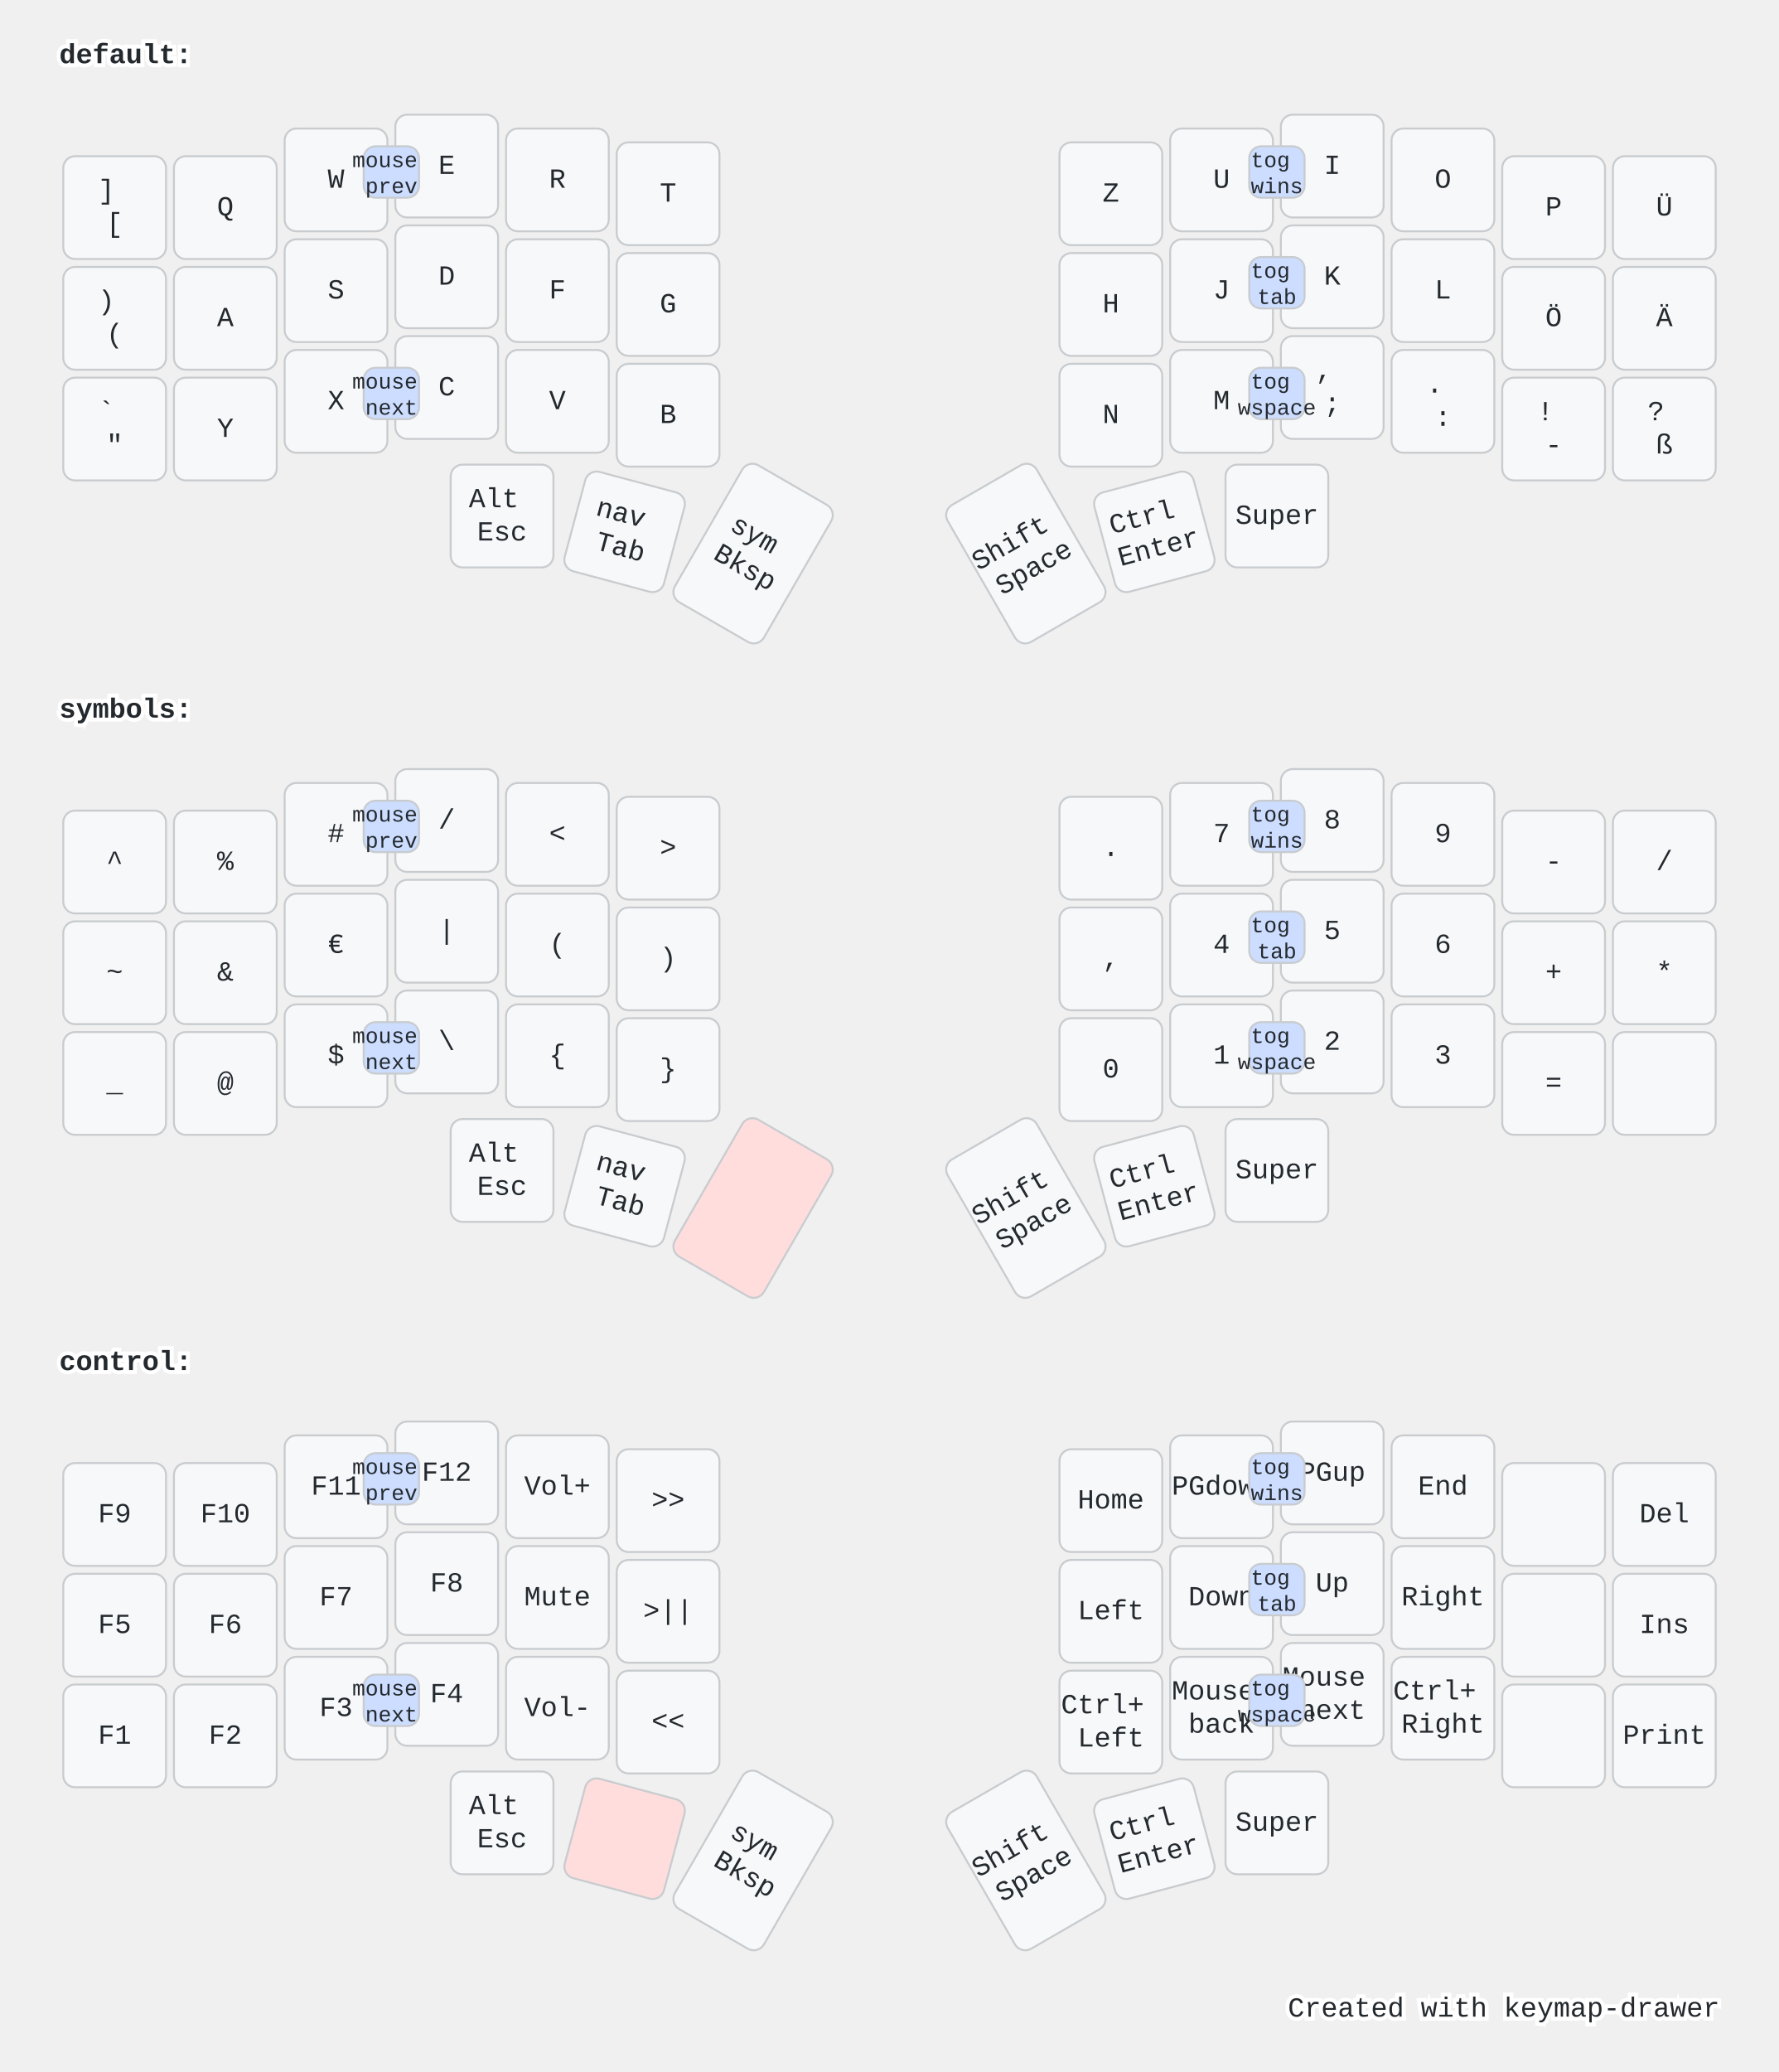
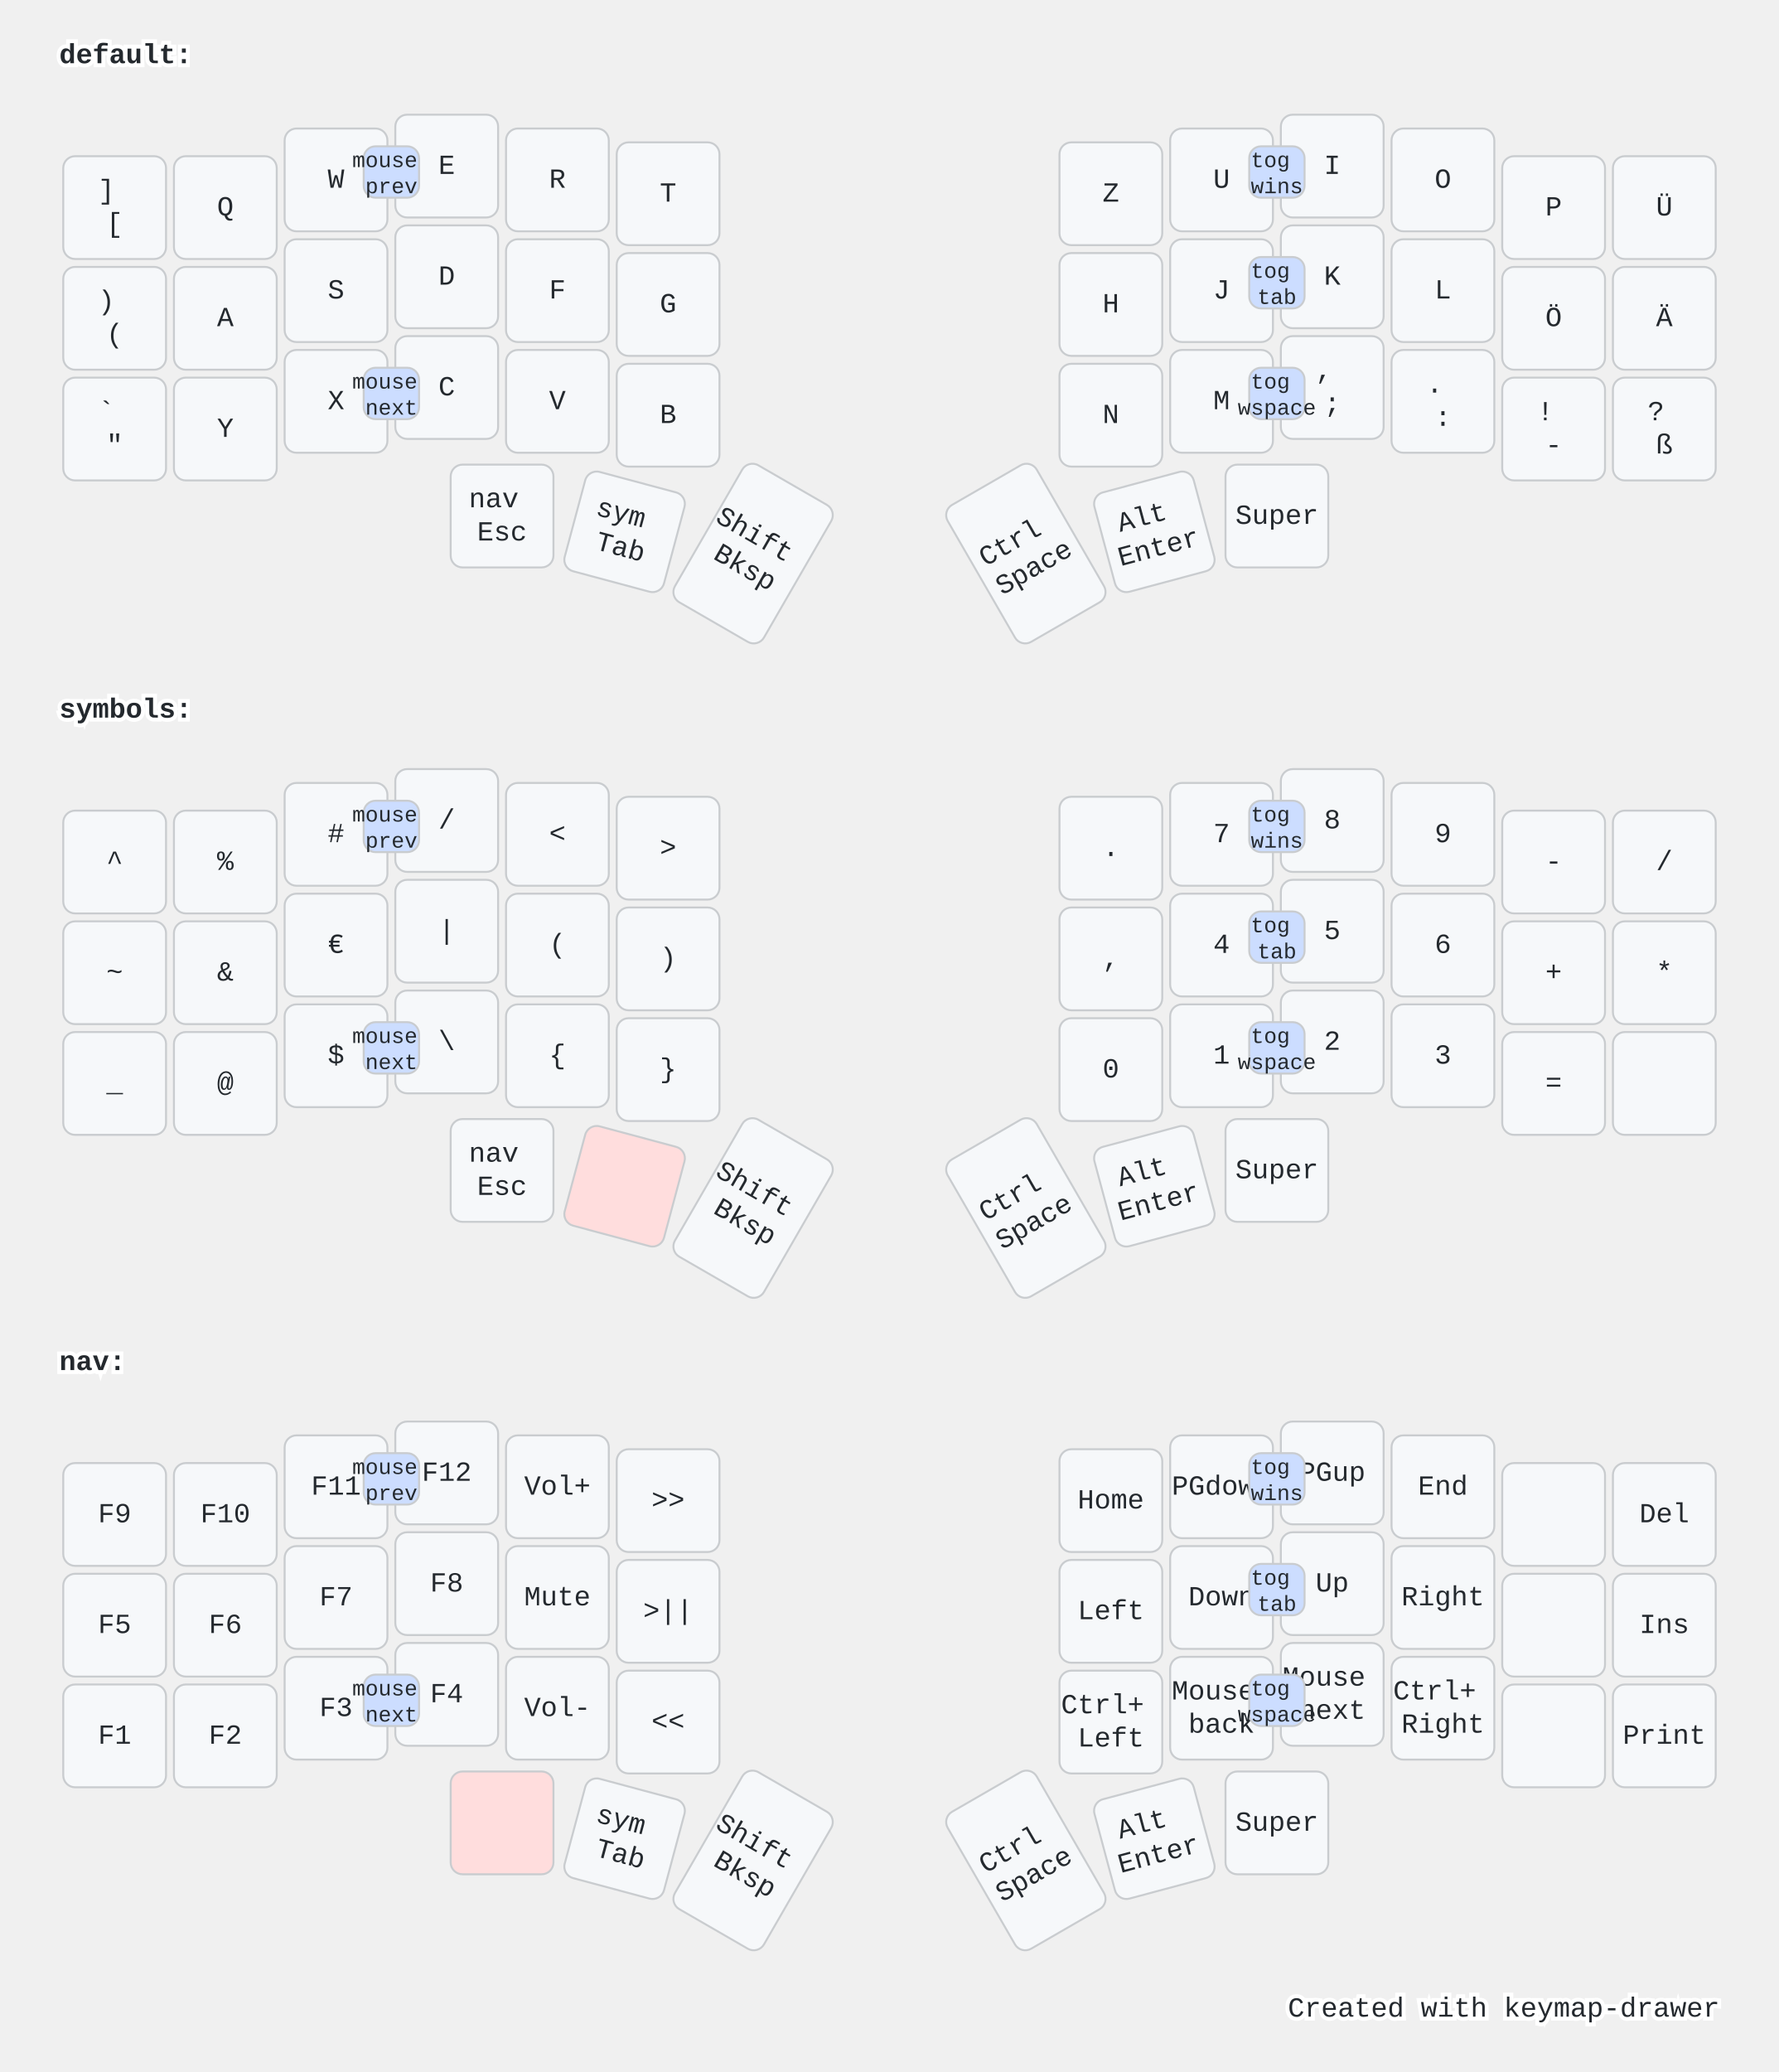
<svg xmlns="http://www.w3.org/2000/svg" width="900" height="1048" viewBox="0 0 900 1048" class="keymap">
  <style>/* inherit to force styles through use tags */
svg path {
    fill: inherit;
}

/* font and background color specifications */
svg.keymap {
    font-family: SFMono-Regular,Consolas,Liberation Mono,Menlo,monospace;
    font-size: 14px;
    font-kerning: normal;
    text-rendering: optimizeLegibility;
    fill: #24292e;
}

/* default key styling */
rect.key {
    fill: #f6f8fa;
}

rect.key, rect.combo {
    stroke: #c9cccf;
    stroke-width: 1;
}

/* default key side styling, only used is draw_key_sides is set */
rect.side {
    filter: brightness(90%);
}

/* color accent for combo boxes */
rect.combo, rect.combo-separate {
    fill: #cdf;
}

/* color accent for held keys */
rect.held, rect.combo.held {
    fill: #fdd;
}

/* color accent for ghost (optional) keys */
rect.ghost, rect.combo.ghost {
    stroke-dasharray: 4, 4;
    stroke-width: 2;
}

text {
    text-anchor: middle;
    dominant-baseline: middle;
}

/* styling for layer labels */
text.label {
    font-weight: bold;
    text-anchor: start;
    stroke: white;
    stroke-width: 4;
    paint-order: stroke;
}

/* styling for optional footer */
text.footer {
    text-anchor: end;
    dominant-baseline: auto;
    stroke: white;
    stroke-width: 4;
    paint-order: stroke;
}

/* styling for combo tap, and key non-tap label text */
text.combo, text.hold, text.shifted, text.left, text.right {
    font-size: 11px;
}

text.hold {
    text-anchor: middle;
    dominant-baseline: auto;
}

text.shifted {
    text-anchor: middle;
    dominant-baseline: hanging;
}

text.left {
    text-anchor: start;
}

text.right {
    text-anchor: end;
}

text.layer-activator {
    text-decoration: underline;
}

/* styling for hold/shifted label text in combo box */
text.combo.hold, text.combo.shifted, text.combo.left, text.combo.right {
    font-size: 8px;
}

/* lighter symbol for transparent keys */
text.trans {
    fill: #7b7e81;
}

/* styling for combo dendrons */
path.combo {
    stroke-width: 1;
    stroke: gray;
    fill: none;
}

/* Start Tabler Icons Cleanup */
/* cannot use height/width with glyphs */
.icon-tabler &gt; path {
    fill: inherit;
    stroke: inherit;
    stroke-width: 2;
}
/* hide tabler's default box */
.icon-tabler &gt; path[stroke="none"][fill="none"] {
    visibility: hidden;
}
/* End Tabler Icons Cleanup */

@media (prefers-color-scheme: dark) {
svg.keymap { fill: #d1d6db; }
rect.key { fill: #3f4750; }
rect.key, rect.combo { stroke: #60666c; }
rect.combo, rect.combo-separate { fill: #1f3d7a; }
rect.held, rect.combo.held { fill: #854747; }
text.label, text.footer { stroke: black; }
text.trans { fill: #7e8184; }
path.combo { stroke: #7f7f7f; }

}</style>
  <g transform="translate(30, 0)" class="layer-default">
    <text x="0" y="28" class="label" id="default">default:</text>
    <g transform="translate(0, 56)">
      <g transform="translate(28, 49)" class="key keypos-0">
        <rect rx="6" ry="6" x="-26" y="-26" width="52" height="52" class="key" />
        <text x="0" y="0" class="key tap">
          <tspan x="0" dy="-0.6em">]</tspan>
          <tspan x="0" dy="1.2em">[</tspan>
        </text>
      </g>
      <g transform="translate(84, 49)" class="key keypos-1">
        <rect rx="6" ry="6" x="-26" y="-26" width="52" height="52" class="key" />
        <text x="0" y="0" class="key tap">Q</text>
      </g>
      <g transform="translate(140, 35)" class="key keypos-2">
        <rect rx="6" ry="6" x="-26" y="-26" width="52" height="52" class="key" />
        <text x="0" y="0" class="key tap">W</text>
      </g>
      <g transform="translate(196, 28)" class="key keypos-3">
        <rect rx="6" ry="6" x="-26" y="-26" width="52" height="52" class="key" />
        <text x="0" y="0" class="key tap">E</text>
      </g>
      <g transform="translate(252, 35)" class="key keypos-4">
        <rect rx="6" ry="6" x="-26" y="-26" width="52" height="52" class="key" />
        <text x="0" y="0" class="key tap">R</text>
      </g>
      <g transform="translate(308, 42)" class="key keypos-5">
        <rect rx="6" ry="6" x="-26" y="-26" width="52" height="52" class="key" />
        <text x="0" y="0" class="key tap">T</text>
      </g>
      <g transform="translate(532, 42)" class="key keypos-6">
        <rect rx="6" ry="6" x="-26" y="-26" width="52" height="52" class="key" />
        <text x="0" y="0" class="key tap">Z</text>
      </g>
      <g transform="translate(588, 35)" class="key keypos-7">
        <rect rx="6" ry="6" x="-26" y="-26" width="52" height="52" class="key" />
        <text x="0" y="0" class="key tap">U</text>
      </g>
      <g transform="translate(644, 28)" class="key keypos-8">
        <rect rx="6" ry="6" x="-26" y="-26" width="52" height="52" class="key" />
        <text x="0" y="0" class="key tap">I</text>
      </g>
      <g transform="translate(700, 35)" class="key keypos-9">
        <rect rx="6" ry="6" x="-26" y="-26" width="52" height="52" class="key" />
        <text x="0" y="0" class="key tap">O</text>
      </g>
      <g transform="translate(756, 49)" class="key keypos-10">
        <rect rx="6" ry="6" x="-26" y="-26" width="52" height="52" class="key" />
        <text x="0" y="0" class="key tap">P</text>
      </g>
      <g transform="translate(812, 49)" class="key keypos-11">
        <rect rx="6" ry="6" x="-26" y="-26" width="52" height="52" class="key" />
        <text x="0" y="0" class="key tap">Ü</text>
      </g>
      <g transform="translate(28, 105)" class="key keypos-12">
        <rect rx="6" ry="6" x="-26" y="-26" width="52" height="52" class="key" />
        <text x="0" y="0" class="key tap">
          <tspan x="0" dy="-0.6em">)</tspan>
          <tspan x="0" dy="1.2em">(</tspan>
        </text>
      </g>
      <g transform="translate(84, 105)" class="key keypos-13">
        <rect rx="6" ry="6" x="-26" y="-26" width="52" height="52" class="key" />
        <text x="0" y="0" class="key tap">A</text>
      </g>
      <g transform="translate(140, 91)" class="key keypos-14">
        <rect rx="6" ry="6" x="-26" y="-26" width="52" height="52" class="key" />
        <text x="0" y="0" class="key tap">S</text>
      </g>
      <g transform="translate(196, 84)" class="key keypos-15">
        <rect rx="6" ry="6" x="-26" y="-26" width="52" height="52" class="key" />
        <text x="0" y="0" class="key tap">D</text>
      </g>
      <g transform="translate(252, 91)" class="key keypos-16">
        <rect rx="6" ry="6" x="-26" y="-26" width="52" height="52" class="key" />
        <text x="0" y="0" class="key tap">F</text>
      </g>
      <g transform="translate(308, 98)" class="key keypos-17">
        <rect rx="6" ry="6" x="-26" y="-26" width="52" height="52" class="key" />
        <text x="0" y="0" class="key tap">G</text>
      </g>
      <g transform="translate(532, 98)" class="key keypos-18">
        <rect rx="6" ry="6" x="-26" y="-26" width="52" height="52" class="key" />
        <text x="0" y="0" class="key tap">H</text>
      </g>
      <g transform="translate(588, 91)" class="key keypos-19">
        <rect rx="6" ry="6" x="-26" y="-26" width="52" height="52" class="key" />
        <text x="0" y="0" class="key tap">J</text>
      </g>
      <g transform="translate(644, 84)" class="key keypos-20">
        <rect rx="6" ry="6" x="-26" y="-26" width="52" height="52" class="key" />
        <text x="0" y="0" class="key tap">K</text>
      </g>
      <g transform="translate(700, 91)" class="key keypos-21">
        <rect rx="6" ry="6" x="-26" y="-26" width="52" height="52" class="key" />
        <text x="0" y="0" class="key tap">L</text>
      </g>
      <g transform="translate(756, 105)" class="key keypos-22">
        <rect rx="6" ry="6" x="-26" y="-26" width="52" height="52" class="key" />
        <text x="0" y="0" class="key tap">Ö</text>
      </g>
      <g transform="translate(812, 105)" class="key keypos-23">
        <rect rx="6" ry="6" x="-26" y="-26" width="52" height="52" class="key" />
        <text x="0" y="0" class="key tap">Ä</text>
      </g>
      <g transform="translate(28, 161)" class="key keypos-24">
        <rect rx="6" ry="6" x="-26" y="-26" width="52" height="52" class="key" />
        <text x="0" y="0" class="key tap">
          <tspan x="0" dy="-0.6em">`</tspan>
          <tspan x="0" dy="1.2em">"</tspan>
        </text>
      </g>
      <g transform="translate(84, 161)" class="key keypos-25">
        <rect rx="6" ry="6" x="-26" y="-26" width="52" height="52" class="key" />
        <text x="0" y="0" class="key tap">Y</text>
      </g>
      <g transform="translate(140, 147)" class="key keypos-26">
        <rect rx="6" ry="6" x="-26" y="-26" width="52" height="52" class="key" />
        <text x="0" y="0" class="key tap">X</text>
      </g>
      <g transform="translate(196, 140)" class="key keypos-27">
        <rect rx="6" ry="6" x="-26" y="-26" width="52" height="52" class="key" />
        <text x="0" y="0" class="key tap">C</text>
      </g>
      <g transform="translate(252, 147)" class="key keypos-28">
        <rect rx="6" ry="6" x="-26" y="-26" width="52" height="52" class="key" />
        <text x="0" y="0" class="key tap">V</text>
      </g>
      <g transform="translate(308, 154)" class="key keypos-29">
        <rect rx="6" ry="6" x="-26" y="-26" width="52" height="52" class="key" />
        <text x="0" y="0" class="key tap">B</text>
      </g>
      <g transform="translate(532, 154)" class="key keypos-30">
        <rect rx="6" ry="6" x="-26" y="-26" width="52" height="52" class="key" />
        <text x="0" y="0" class="key tap">N</text>
      </g>
      <g transform="translate(588, 147)" class="key keypos-31">
        <rect rx="6" ry="6" x="-26" y="-26" width="52" height="52" class="key" />
        <text x="0" y="0" class="key tap">M</text>
      </g>
      <g transform="translate(644, 140)" class="key keypos-32">
        <rect rx="6" ry="6" x="-26" y="-26" width="52" height="52" class="key" />
        <text x="0" y="0" class="key tap">
          <tspan x="0" dy="-0.6em">,</tspan>
          <tspan x="0" dy="1.2em">;</tspan>
        </text>
      </g>
      <g transform="translate(700, 147)" class="key keypos-33">
        <rect rx="6" ry="6" x="-26" y="-26" width="52" height="52" class="key" />
        <text x="0" y="0" class="key tap">
          <tspan x="0" dy="-0.6em">.</tspan>
          <tspan x="0" dy="1.2em">:</tspan>
        </text>
      </g>
      <g transform="translate(756, 161)" class="key keypos-34">
        <rect rx="6" ry="6" x="-26" y="-26" width="52" height="52" class="key" />
        <text x="0" y="0" class="key tap">
          <tspan x="0" dy="-0.6em">!</tspan>
          <tspan x="0" dy="1.2em">-</tspan>
        </text>
      </g>
      <g transform="translate(812, 161)" class="key keypos-35">
        <rect rx="6" ry="6" x="-26" y="-26" width="52" height="52" class="key" />
        <text x="0" y="0" class="key tap">
          <tspan x="0" dy="-0.6em">?</tspan>
          <tspan x="0" dy="1.2em">ß</tspan>
        </text>
      </g>
      <g transform="translate(224, 205)" class="key keypos-36">
        <rect rx="6" ry="6" x="-26" y="-26" width="52" height="52" class="key" />
        <text x="0" y="0" class="key tap">
-           <tspan x="0" dy="-0.6em">Alt</tspan>
+           <tspan x="0" dy="-0.6em">nav</tspan>
          <tspan x="0" dy="1.2em">Esc</tspan>
        </text>
      </g>
      <g transform="translate(286, 213) rotate(15.0)" class="key keypos-37">
        <rect rx="6" ry="6" x="-26" y="-26" width="52" height="52" class="key" />
        <text x="0" y="0" class="key tap">
-           <tspan x="0" dy="-0.6em">nav</tspan>
+           <tspan x="0" dy="-0.6em">sym</tspan>
          <tspan x="0" dy="1.2em">Tab</tspan>
        </text>
      </g>
      <g transform="translate(351, 224) rotate(30.0)" class="key keypos-38">
        <rect rx="6" ry="6" x="-26" y="-40" width="52" height="80" class="key" />
        <text x="0" y="0" class="key tap">
-           <tspan x="0" dy="-0.6em">sym</tspan>
+           <tspan x="0" dy="-0.6em">Shift</tspan>
          <tspan x="0" dy="1.2em">Bksp</tspan>
        </text>
      </g>
      <g transform="translate(489, 224) rotate(-30.0)" class="key keypos-39">
        <rect rx="6" ry="6" x="-26" y="-40" width="52" height="80" class="key" />
        <text x="0" y="0" class="key tap">
-           <tspan x="0" dy="-0.6em">Shift</tspan>
+           <tspan x="0" dy="-0.6em">Ctrl</tspan>
          <tspan x="0" dy="1.2em">Space</tspan>
        </text>
      </g>
      <g transform="translate(554, 213) rotate(-15.0)" class="key keypos-40">
        <rect rx="6" ry="6" x="-26" y="-26" width="52" height="52" class="key" />
        <text x="0" y="0" class="key tap">
-           <tspan x="0" dy="-0.6em">Ctrl</tspan>
+           <tspan x="0" dy="-0.6em">Alt</tspan>
          <tspan x="0" dy="1.2em">Enter</tspan>
        </text>
      </g>
      <g transform="translate(616, 205)" class="key keypos-41">
        <rect rx="6" ry="6" x="-26" y="-26" width="52" height="52" class="key" />
        <text x="0" y="0" class="key tap">Super</text>
      </g>
      <g class="combo combopos-0">
        <rect rx="6" ry="6" x="602" y="18" width="28" height="26" class="combo" />
        <text x="616" y="32" class="combo tap">
          <tspan x="616" dy="-0.6em">tog</tspan>
          <tspan x="616" dy="1.2em">wins</tspan>
        </text>
      </g>
      <g class="combo combopos-1">
        <rect rx="6" ry="6" x="602" y="74" width="28" height="26" class="combo" />
        <text x="616" y="88" class="combo tap">
          <tspan x="616" dy="-0.6em">tog</tspan>
          <tspan x="616" dy="1.2em">tab</tspan>
        </text>
      </g>
      <g class="combo combopos-2">
        <rect rx="6" ry="6" x="602" y="130" width="28" height="26" class="combo" />
        <text x="616" y="144" class="combo tap">
          <tspan x="616" dy="-0.6em">tog</tspan>
          <tspan x="616" dy="1.2em">wspace</tspan>
        </text>
      </g>
      <g class="combo combopos-3">
        <rect rx="6" ry="6" x="154" y="18" width="28" height="26" class="combo" />
        <text x="168" y="32" class="combo tap">
          <tspan x="168" dy="-0.6em">mouse</tspan>
          <tspan x="168" dy="1.2em">prev</tspan>
        </text>
      </g>
      <g class="combo combopos-4">
        <rect rx="6" ry="6" x="154" y="130" width="28" height="26" class="combo" />
        <text x="168" y="144" class="combo tap">
          <tspan x="168" dy="-0.6em">mouse</tspan>
          <tspan x="168" dy="1.2em">next</tspan>
        </text>
      </g>
    </g>
  </g>
  <g transform="translate(30, 331)" class="layer-symbols">
    <text x="0" y="28" class="label" id="symbols">symbols:</text>
    <g transform="translate(0, 56)">
      <g transform="translate(28, 49)" class="key keypos-0">
        <rect rx="6" ry="6" x="-26" y="-26" width="52" height="52" class="key" />
        <text x="0" y="0" class="key tap">^</text>
      </g>
      <g transform="translate(84, 49)" class="key keypos-1">
        <rect rx="6" ry="6" x="-26" y="-26" width="52" height="52" class="key" />
        <text x="0" y="0" class="key tap">%</text>
      </g>
      <g transform="translate(140, 35)" class="key keypos-2">
        <rect rx="6" ry="6" x="-26" y="-26" width="52" height="52" class="key" />
        <text x="0" y="0" class="key tap">#</text>
      </g>
      <g transform="translate(196, 28)" class="key keypos-3">
        <rect rx="6" ry="6" x="-26" y="-26" width="52" height="52" class="key" />
        <text x="0" y="0" class="key tap">/</text>
      </g>
      <g transform="translate(252, 35)" class="key keypos-4">
        <rect rx="6" ry="6" x="-26" y="-26" width="52" height="52" class="key" />
        <text x="0" y="0" class="key tap">&lt;</text>
      </g>
      <g transform="translate(308, 42)" class="key keypos-5">
        <rect rx="6" ry="6" x="-26" y="-26" width="52" height="52" class="key" />
        <text x="0" y="0" class="key tap">&gt;</text>
      </g>
      <g transform="translate(532, 42)" class="key keypos-6">
        <rect rx="6" ry="6" x="-26" y="-26" width="52" height="52" class="key" />
        <text x="0" y="0" class="key tap">.</text>
      </g>
      <g transform="translate(588, 35)" class="key keypos-7">
        <rect rx="6" ry="6" x="-26" y="-26" width="52" height="52" class="key" />
        <text x="0" y="0" class="key tap">7</text>
      </g>
      <g transform="translate(644, 28)" class="key keypos-8">
        <rect rx="6" ry="6" x="-26" y="-26" width="52" height="52" class="key" />
        <text x="0" y="0" class="key tap">8</text>
      </g>
      <g transform="translate(700, 35)" class="key keypos-9">
        <rect rx="6" ry="6" x="-26" y="-26" width="52" height="52" class="key" />
        <text x="0" y="0" class="key tap">9</text>
      </g>
      <g transform="translate(756, 49)" class="key keypos-10">
        <rect rx="6" ry="6" x="-26" y="-26" width="52" height="52" class="key" />
        <text x="0" y="0" class="key tap">-</text>
      </g>
      <g transform="translate(812, 49)" class="key keypos-11">
        <rect rx="6" ry="6" x="-26" y="-26" width="52" height="52" class="key" />
        <text x="0" y="0" class="key tap">/</text>
      </g>
      <g transform="translate(28, 105)" class="key keypos-12">
        <rect rx="6" ry="6" x="-26" y="-26" width="52" height="52" class="key" />
        <text x="0" y="0" class="key tap">~</text>
      </g>
      <g transform="translate(84, 105)" class="key keypos-13">
        <rect rx="6" ry="6" x="-26" y="-26" width="52" height="52" class="key" />
        <text x="0" y="0" class="key tap">&amp;</text>
      </g>
      <g transform="translate(140, 91)" class="key keypos-14">
        <rect rx="6" ry="6" x="-26" y="-26" width="52" height="52" class="key" />
        <text x="0" y="0" class="key tap">€</text>
      </g>
      <g transform="translate(196, 84)" class="key keypos-15">
        <rect rx="6" ry="6" x="-26" y="-26" width="52" height="52" class="key" />
        <text x="0" y="0" class="key tap">|</text>
      </g>
      <g transform="translate(252, 91)" class="key keypos-16">
        <rect rx="6" ry="6" x="-26" y="-26" width="52" height="52" class="key" />
        <text x="0" y="0" class="key tap">(</text>
      </g>
      <g transform="translate(308, 98)" class="key keypos-17">
        <rect rx="6" ry="6" x="-26" y="-26" width="52" height="52" class="key" />
        <text x="0" y="0" class="key tap">)</text>
      </g>
      <g transform="translate(532, 98)" class="key keypos-18">
        <rect rx="6" ry="6" x="-26" y="-26" width="52" height="52" class="key" />
        <text x="0" y="0" class="key tap">,</text>
      </g>
      <g transform="translate(588, 91)" class="key keypos-19">
        <rect rx="6" ry="6" x="-26" y="-26" width="52" height="52" class="key" />
        <text x="0" y="0" class="key tap">4</text>
      </g>
      <g transform="translate(644, 84)" class="key keypos-20">
        <rect rx="6" ry="6" x="-26" y="-26" width="52" height="52" class="key" />
        <text x="0" y="0" class="key tap">5</text>
      </g>
      <g transform="translate(700, 91)" class="key keypos-21">
        <rect rx="6" ry="6" x="-26" y="-26" width="52" height="52" class="key" />
        <text x="0" y="0" class="key tap">6</text>
      </g>
      <g transform="translate(756, 105)" class="key keypos-22">
        <rect rx="6" ry="6" x="-26" y="-26" width="52" height="52" class="key" />
        <text x="0" y="0" class="key tap">+</text>
      </g>
      <g transform="translate(812, 105)" class="key keypos-23">
        <rect rx="6" ry="6" x="-26" y="-26" width="52" height="52" class="key" />
        <text x="0" y="0" class="key tap">*</text>
      </g>
      <g transform="translate(28, 161)" class="key keypos-24">
        <rect rx="6" ry="6" x="-26" y="-26" width="52" height="52" class="key" />
        <text x="0" y="0" class="key tap">_</text>
      </g>
      <g transform="translate(84, 161)" class="key keypos-25">
        <rect rx="6" ry="6" x="-26" y="-26" width="52" height="52" class="key" />
        <text x="0" y="0" class="key tap">@</text>
      </g>
      <g transform="translate(140, 147)" class="key keypos-26">
        <rect rx="6" ry="6" x="-26" y="-26" width="52" height="52" class="key" />
        <text x="0" y="0" class="key tap">$</text>
      </g>
      <g transform="translate(196, 140)" class="key keypos-27">
        <rect rx="6" ry="6" x="-26" y="-26" width="52" height="52" class="key" />
        <text x="0" y="0" class="key tap">\</text>
      </g>
      <g transform="translate(252, 147)" class="key keypos-28">
        <rect rx="6" ry="6" x="-26" y="-26" width="52" height="52" class="key" />
        <text x="0" y="0" class="key tap">{</text>
      </g>
      <g transform="translate(308, 154)" class="key keypos-29">
        <rect rx="6" ry="6" x="-26" y="-26" width="52" height="52" class="key" />
        <text x="0" y="0" class="key tap">}</text>
      </g>
      <g transform="translate(532, 154)" class="key keypos-30">
        <rect rx="6" ry="6" x="-26" y="-26" width="52" height="52" class="key" />
        <text x="0" y="0" class="key tap">0</text>
      </g>
      <g transform="translate(588, 147)" class="key keypos-31">
        <rect rx="6" ry="6" x="-26" y="-26" width="52" height="52" class="key" />
        <text x="0" y="0" class="key tap">1</text>
      </g>
      <g transform="translate(644, 140)" class="key keypos-32">
        <rect rx="6" ry="6" x="-26" y="-26" width="52" height="52" class="key" />
        <text x="0" y="0" class="key tap">2</text>
      </g>
      <g transform="translate(700, 147)" class="key keypos-33">
        <rect rx="6" ry="6" x="-26" y="-26" width="52" height="52" class="key" />
        <text x="0" y="0" class="key tap">3</text>
      </g>
      <g transform="translate(756, 161)" class="key keypos-34">
        <rect rx="6" ry="6" x="-26" y="-26" width="52" height="52" class="key" />
        <text x="0" y="0" class="key tap">=</text>
      </g>
      <g transform="translate(812, 161)" class="key keypos-35">
        <rect rx="6" ry="6" x="-26" y="-26" width="52" height="52" class="key" />
      </g>
      <g transform="translate(224, 205)" class="key keypos-36">
        <rect rx="6" ry="6" x="-26" y="-26" width="52" height="52" class="key" />
        <text x="0" y="0" class="key tap">
-           <tspan x="0" dy="-0.6em">Alt</tspan>
+           <tspan x="0" dy="-0.6em">nav</tspan>
          <tspan x="0" dy="1.2em">Esc</tspan>
        </text>
      </g>
-       <g transform="translate(286, 213) rotate(15.0)" class="key keypos-37">
-         <rect rx="6" ry="6" x="-26" y="-26" width="52" height="52" class="key" />
-         <text x="0" y="0" class="key tap">
-           <tspan x="0" dy="-0.6em">nav</tspan>
-           <tspan x="0" dy="1.2em">Tab</tspan>
-         </text>
-       </g>
-       <g transform="translate(351, 224) rotate(30.0)" class="key held keypos-38">
-         <rect rx="6" ry="6" x="-26" y="-40" width="52" height="80" class="key held" />
+       <g transform="translate(286, 213) rotate(15.0)" class="key held keypos-37">
+         <rect rx="6" ry="6" x="-26" y="-26" width="52" height="52" class="key held" />
+       </g>
+       <g transform="translate(351, 224) rotate(30.0)" class="key keypos-38">
+         <rect rx="6" ry="6" x="-26" y="-40" width="52" height="80" class="key" />
+         <text x="0" y="0" class="key tap">
+           <tspan x="0" dy="-0.6em">Shift</tspan>
+           <tspan x="0" dy="1.2em">Bksp</tspan>
+         </text>
      </g>
      <g transform="translate(489, 224) rotate(-30.0)" class="key keypos-39">
        <rect rx="6" ry="6" x="-26" y="-40" width="52" height="80" class="key" />
        <text x="0" y="0" class="key tap">
-           <tspan x="0" dy="-0.6em">Shift</tspan>
+           <tspan x="0" dy="-0.6em">Ctrl</tspan>
          <tspan x="0" dy="1.2em">Space</tspan>
        </text>
      </g>
      <g transform="translate(554, 213) rotate(-15.0)" class="key keypos-40">
        <rect rx="6" ry="6" x="-26" y="-26" width="52" height="52" class="key" />
        <text x="0" y="0" class="key tap">
-           <tspan x="0" dy="-0.6em">Ctrl</tspan>
+           <tspan x="0" dy="-0.6em">Alt</tspan>
          <tspan x="0" dy="1.2em">Enter</tspan>
        </text>
      </g>
      <g transform="translate(616, 205)" class="key keypos-41">
        <rect rx="6" ry="6" x="-26" y="-26" width="52" height="52" class="key" />
        <text x="0" y="0" class="key tap">Super</text>
      </g>
      <g class="combo combopos-0">
        <rect rx="6" ry="6" x="602" y="18" width="28" height="26" class="combo" />
        <text x="616" y="32" class="combo tap">
          <tspan x="616" dy="-0.6em">tog</tspan>
          <tspan x="616" dy="1.2em">wins</tspan>
        </text>
      </g>
      <g class="combo combopos-1">
        <rect rx="6" ry="6" x="602" y="74" width="28" height="26" class="combo" />
        <text x="616" y="88" class="combo tap">
          <tspan x="616" dy="-0.6em">tog</tspan>
          <tspan x="616" dy="1.2em">tab</tspan>
        </text>
      </g>
      <g class="combo combopos-2">
        <rect rx="6" ry="6" x="602" y="130" width="28" height="26" class="combo" />
        <text x="616" y="144" class="combo tap">
          <tspan x="616" dy="-0.6em">tog</tspan>
          <tspan x="616" dy="1.2em">wspace</tspan>
        </text>
      </g>
      <g class="combo combopos-3">
        <rect rx="6" ry="6" x="154" y="18" width="28" height="26" class="combo" />
        <text x="168" y="32" class="combo tap">
          <tspan x="168" dy="-0.6em">mouse</tspan>
          <tspan x="168" dy="1.2em">prev</tspan>
        </text>
      </g>
      <g class="combo combopos-4">
        <rect rx="6" ry="6" x="154" y="130" width="28" height="26" class="combo" />
        <text x="168" y="144" class="combo tap">
          <tspan x="168" dy="-0.6em">mouse</tspan>
          <tspan x="168" dy="1.2em">next</tspan>
        </text>
      </g>
    </g>
  </g>
-   <g transform="translate(30, 661)" class="layer-control">
-     <text x="0" y="28" class="label" id="control">control:</text>
+   <g transform="translate(30, 661)" class="layer-nav">
+     <text x="0" y="28" class="label" id="nav">nav:</text>
    <g transform="translate(0, 56)">
      <g transform="translate(28, 49)" class="key keypos-0">
        <rect rx="6" ry="6" x="-26" y="-26" width="52" height="52" class="key" />
        <text x="0" y="0" class="key tap">F9</text>
      </g>
      <g transform="translate(84, 49)" class="key keypos-1">
        <rect rx="6" ry="6" x="-26" y="-26" width="52" height="52" class="key" />
        <text x="0" y="0" class="key tap">F10</text>
      </g>
      <g transform="translate(140, 35)" class="key keypos-2">
        <rect rx="6" ry="6" x="-26" y="-26" width="52" height="52" class="key" />
        <text x="0" y="0" class="key tap">F11</text>
      </g>
      <g transform="translate(196, 28)" class="key keypos-3">
        <rect rx="6" ry="6" x="-26" y="-26" width="52" height="52" class="key" />
        <text x="0" y="0" class="key tap">F12</text>
      </g>
      <g transform="translate(252, 35)" class="key keypos-4">
        <rect rx="6" ry="6" x="-26" y="-26" width="52" height="52" class="key" />
        <text x="0" y="0" class="key tap">Vol+</text>
      </g>
      <g transform="translate(308, 42)" class="key keypos-5">
        <rect rx="6" ry="6" x="-26" y="-26" width="52" height="52" class="key" />
        <text x="0" y="0" class="key tap">&gt;&gt;</text>
      </g>
      <g transform="translate(532, 42)" class="key keypos-6">
        <rect rx="6" ry="6" x="-26" y="-26" width="52" height="52" class="key" />
        <text x="0" y="0" class="key tap">Home</text>
      </g>
      <g transform="translate(588, 35)" class="key keypos-7">
        <rect rx="6" ry="6" x="-26" y="-26" width="52" height="52" class="key" />
        <text x="0" y="0" class="key tap">PGdown</text>
      </g>
      <g transform="translate(644, 28)" class="key keypos-8">
        <rect rx="6" ry="6" x="-26" y="-26" width="52" height="52" class="key" />
        <text x="0" y="0" class="key tap">PGup</text>
      </g>
      <g transform="translate(700, 35)" class="key keypos-9">
        <rect rx="6" ry="6" x="-26" y="-26" width="52" height="52" class="key" />
        <text x="0" y="0" class="key tap">End</text>
      </g>
      <g transform="translate(756, 49)" class="key keypos-10">
        <rect rx="6" ry="6" x="-26" y="-26" width="52" height="52" class="key" />
      </g>
      <g transform="translate(812, 49)" class="key keypos-11">
        <rect rx="6" ry="6" x="-26" y="-26" width="52" height="52" class="key" />
        <text x="0" y="0" class="key tap">Del</text>
      </g>
      <g transform="translate(28, 105)" class="key keypos-12">
        <rect rx="6" ry="6" x="-26" y="-26" width="52" height="52" class="key" />
        <text x="0" y="0" class="key tap">F5</text>
      </g>
      <g transform="translate(84, 105)" class="key keypos-13">
        <rect rx="6" ry="6" x="-26" y="-26" width="52" height="52" class="key" />
        <text x="0" y="0" class="key tap">F6</text>
      </g>
      <g transform="translate(140, 91)" class="key keypos-14">
        <rect rx="6" ry="6" x="-26" y="-26" width="52" height="52" class="key" />
        <text x="0" y="0" class="key tap">F7</text>
      </g>
      <g transform="translate(196, 84)" class="key keypos-15">
        <rect rx="6" ry="6" x="-26" y="-26" width="52" height="52" class="key" />
        <text x="0" y="0" class="key tap">F8</text>
      </g>
      <g transform="translate(252, 91)" class="key keypos-16">
        <rect rx="6" ry="6" x="-26" y="-26" width="52" height="52" class="key" />
        <text x="0" y="0" class="key tap">Mute</text>
      </g>
      <g transform="translate(308, 98)" class="key keypos-17">
        <rect rx="6" ry="6" x="-26" y="-26" width="52" height="52" class="key" />
        <text x="0" y="0" class="key tap">&gt;||</text>
      </g>
      <g transform="translate(532, 98)" class="key keypos-18">
        <rect rx="6" ry="6" x="-26" y="-26" width="52" height="52" class="key" />
        <text x="0" y="0" class="key tap">Left</text>
      </g>
      <g transform="translate(588, 91)" class="key keypos-19">
        <rect rx="6" ry="6" x="-26" y="-26" width="52" height="52" class="key" />
        <text x="0" y="0" class="key tap">Down</text>
      </g>
      <g transform="translate(644, 84)" class="key keypos-20">
        <rect rx="6" ry="6" x="-26" y="-26" width="52" height="52" class="key" />
        <text x="0" y="0" class="key tap">Up</text>
      </g>
      <g transform="translate(700, 91)" class="key keypos-21">
        <rect rx="6" ry="6" x="-26" y="-26" width="52" height="52" class="key" />
        <text x="0" y="0" class="key tap">Right</text>
      </g>
      <g transform="translate(756, 105)" class="key keypos-22">
        <rect rx="6" ry="6" x="-26" y="-26" width="52" height="52" class="key" />
      </g>
      <g transform="translate(812, 105)" class="key keypos-23">
        <rect rx="6" ry="6" x="-26" y="-26" width="52" height="52" class="key" />
        <text x="0" y="0" class="key tap">Ins</text>
      </g>
      <g transform="translate(28, 161)" class="key keypos-24">
        <rect rx="6" ry="6" x="-26" y="-26" width="52" height="52" class="key" />
        <text x="0" y="0" class="key tap">F1</text>
      </g>
      <g transform="translate(84, 161)" class="key keypos-25">
        <rect rx="6" ry="6" x="-26" y="-26" width="52" height="52" class="key" />
        <text x="0" y="0" class="key tap">F2</text>
      </g>
      <g transform="translate(140, 147)" class="key keypos-26">
        <rect rx="6" ry="6" x="-26" y="-26" width="52" height="52" class="key" />
        <text x="0" y="0" class="key tap">F3</text>
      </g>
      <g transform="translate(196, 140)" class="key keypos-27">
        <rect rx="6" ry="6" x="-26" y="-26" width="52" height="52" class="key" />
        <text x="0" y="0" class="key tap">F4</text>
      </g>
      <g transform="translate(252, 147)" class="key keypos-28">
        <rect rx="6" ry="6" x="-26" y="-26" width="52" height="52" class="key" />
        <text x="0" y="0" class="key tap">Vol-</text>
      </g>
      <g transform="translate(308, 154)" class="key keypos-29">
        <rect rx="6" ry="6" x="-26" y="-26" width="52" height="52" class="key" />
        <text x="0" y="0" class="key tap">&lt;&lt;</text>
      </g>
      <g transform="translate(532, 154)" class="key keypos-30">
        <rect rx="6" ry="6" x="-26" y="-26" width="52" height="52" class="key" />
        <text x="0" y="0" class="key tap">
          <tspan x="0" dy="-0.6em">Ctrl+</tspan>
          <tspan x="0" dy="1.2em">Left</tspan>
        </text>
      </g>
      <g transform="translate(588, 147)" class="key keypos-31">
        <rect rx="6" ry="6" x="-26" y="-26" width="52" height="52" class="key" />
        <text x="0" y="0" class="key tap">
          <tspan x="0" dy="-0.6em">Mouse</tspan>
          <tspan x="0" dy="1.2em">back</tspan>
        </text>
      </g>
      <g transform="translate(644, 140)" class="key keypos-32">
        <rect rx="6" ry="6" x="-26" y="-26" width="52" height="52" class="key" />
        <text x="0" y="0" class="key tap">
          <tspan x="0" dy="-0.6em">Mouse</tspan>
          <tspan x="0" dy="1.2em">next</tspan>
        </text>
      </g>
      <g transform="translate(700, 147)" class="key keypos-33">
        <rect rx="6" ry="6" x="-26" y="-26" width="52" height="52" class="key" />
        <text x="0" y="0" class="key tap">
          <tspan x="0" dy="-0.6em">Ctrl+</tspan>
          <tspan x="0" dy="1.2em">Right</tspan>
        </text>
      </g>
      <g transform="translate(756, 161)" class="key keypos-34">
        <rect rx="6" ry="6" x="-26" y="-26" width="52" height="52" class="key" />
      </g>
      <g transform="translate(812, 161)" class="key keypos-35">
        <rect rx="6" ry="6" x="-26" y="-26" width="52" height="52" class="key" />
        <text x="0" y="0" class="key tap">Print</text>
      </g>
-       <g transform="translate(224, 205)" class="key keypos-36">
-         <rect rx="6" ry="6" x="-26" y="-26" width="52" height="52" class="key" />
-         <text x="0" y="0" class="key tap">
-           <tspan x="0" dy="-0.6em">Alt</tspan>
-           <tspan x="0" dy="1.2em">Esc</tspan>
-         </text>
-       </g>
-       <g transform="translate(286, 213) rotate(15.0)" class="key held keypos-37">
+       <g transform="translate(224, 205)" class="key held keypos-36">
        <rect rx="6" ry="6" x="-26" y="-26" width="52" height="52" class="key held" />
+       </g>
+       <g transform="translate(286, 213) rotate(15.0)" class="key keypos-37">
+         <rect rx="6" ry="6" x="-26" y="-26" width="52" height="52" class="key" />
+         <text x="0" y="0" class="key tap">
+           <tspan x="0" dy="-0.6em">sym</tspan>
+           <tspan x="0" dy="1.2em">Tab</tspan>
+         </text>
      </g>
      <g transform="translate(351, 224) rotate(30.0)" class="key keypos-38">
        <rect rx="6" ry="6" x="-26" y="-40" width="52" height="80" class="key" />
        <text x="0" y="0" class="key tap">
-           <tspan x="0" dy="-0.6em">sym</tspan>
+           <tspan x="0" dy="-0.6em">Shift</tspan>
          <tspan x="0" dy="1.2em">Bksp</tspan>
        </text>
      </g>
      <g transform="translate(489, 224) rotate(-30.0)" class="key keypos-39">
        <rect rx="6" ry="6" x="-26" y="-40" width="52" height="80" class="key" />
        <text x="0" y="0" class="key tap">
-           <tspan x="0" dy="-0.6em">Shift</tspan>
+           <tspan x="0" dy="-0.6em">Ctrl</tspan>
          <tspan x="0" dy="1.2em">Space</tspan>
        </text>
      </g>
      <g transform="translate(554, 213) rotate(-15.0)" class="key keypos-40">
        <rect rx="6" ry="6" x="-26" y="-26" width="52" height="52" class="key" />
        <text x="0" y="0" class="key tap">
-           <tspan x="0" dy="-0.6em">Ctrl</tspan>
+           <tspan x="0" dy="-0.6em">Alt</tspan>
          <tspan x="0" dy="1.2em">Enter</tspan>
        </text>
      </g>
      <g transform="translate(616, 205)" class="key keypos-41">
        <rect rx="6" ry="6" x="-26" y="-26" width="52" height="52" class="key" />
        <text x="0" y="0" class="key tap">Super</text>
      </g>
      <g class="combo combopos-0">
        <rect rx="6" ry="6" x="602" y="18" width="28" height="26" class="combo" />
        <text x="616" y="32" class="combo tap">
          <tspan x="616" dy="-0.6em">tog</tspan>
          <tspan x="616" dy="1.2em">wins</tspan>
        </text>
      </g>
      <g class="combo combopos-1">
        <rect rx="6" ry="6" x="602" y="74" width="28" height="26" class="combo" />
        <text x="616" y="88" class="combo tap">
          <tspan x="616" dy="-0.6em">tog</tspan>
          <tspan x="616" dy="1.2em">tab</tspan>
        </text>
      </g>
      <g class="combo combopos-2">
        <rect rx="6" ry="6" x="602" y="130" width="28" height="26" class="combo" />
        <text x="616" y="144" class="combo tap">
          <tspan x="616" dy="-0.6em">tog</tspan>
          <tspan x="616" dy="1.2em">wspace</tspan>
        </text>
      </g>
      <g class="combo combopos-3">
        <rect rx="6" ry="6" x="154" y="18" width="28" height="26" class="combo" />
        <text x="168" y="32" class="combo tap">
          <tspan x="168" dy="-0.6em">mouse</tspan>
          <tspan x="168" dy="1.2em">prev</tspan>
        </text>
      </g>
      <g class="combo combopos-4">
        <rect rx="6" ry="6" x="154" y="130" width="28" height="26" class="combo" />
        <text x="168" y="144" class="combo tap">
          <tspan x="168" dy="-0.6em">mouse</tspan>
          <tspan x="168" dy="1.2em">next</tspan>
        </text>
      </g>
    </g>
  </g>
  <text x="870.0" y="1020.0" class="footer">Created with <a href="https://github.com/caksoylar/keymap-drawer">keymap-drawer</a>
  </text>
</svg>
